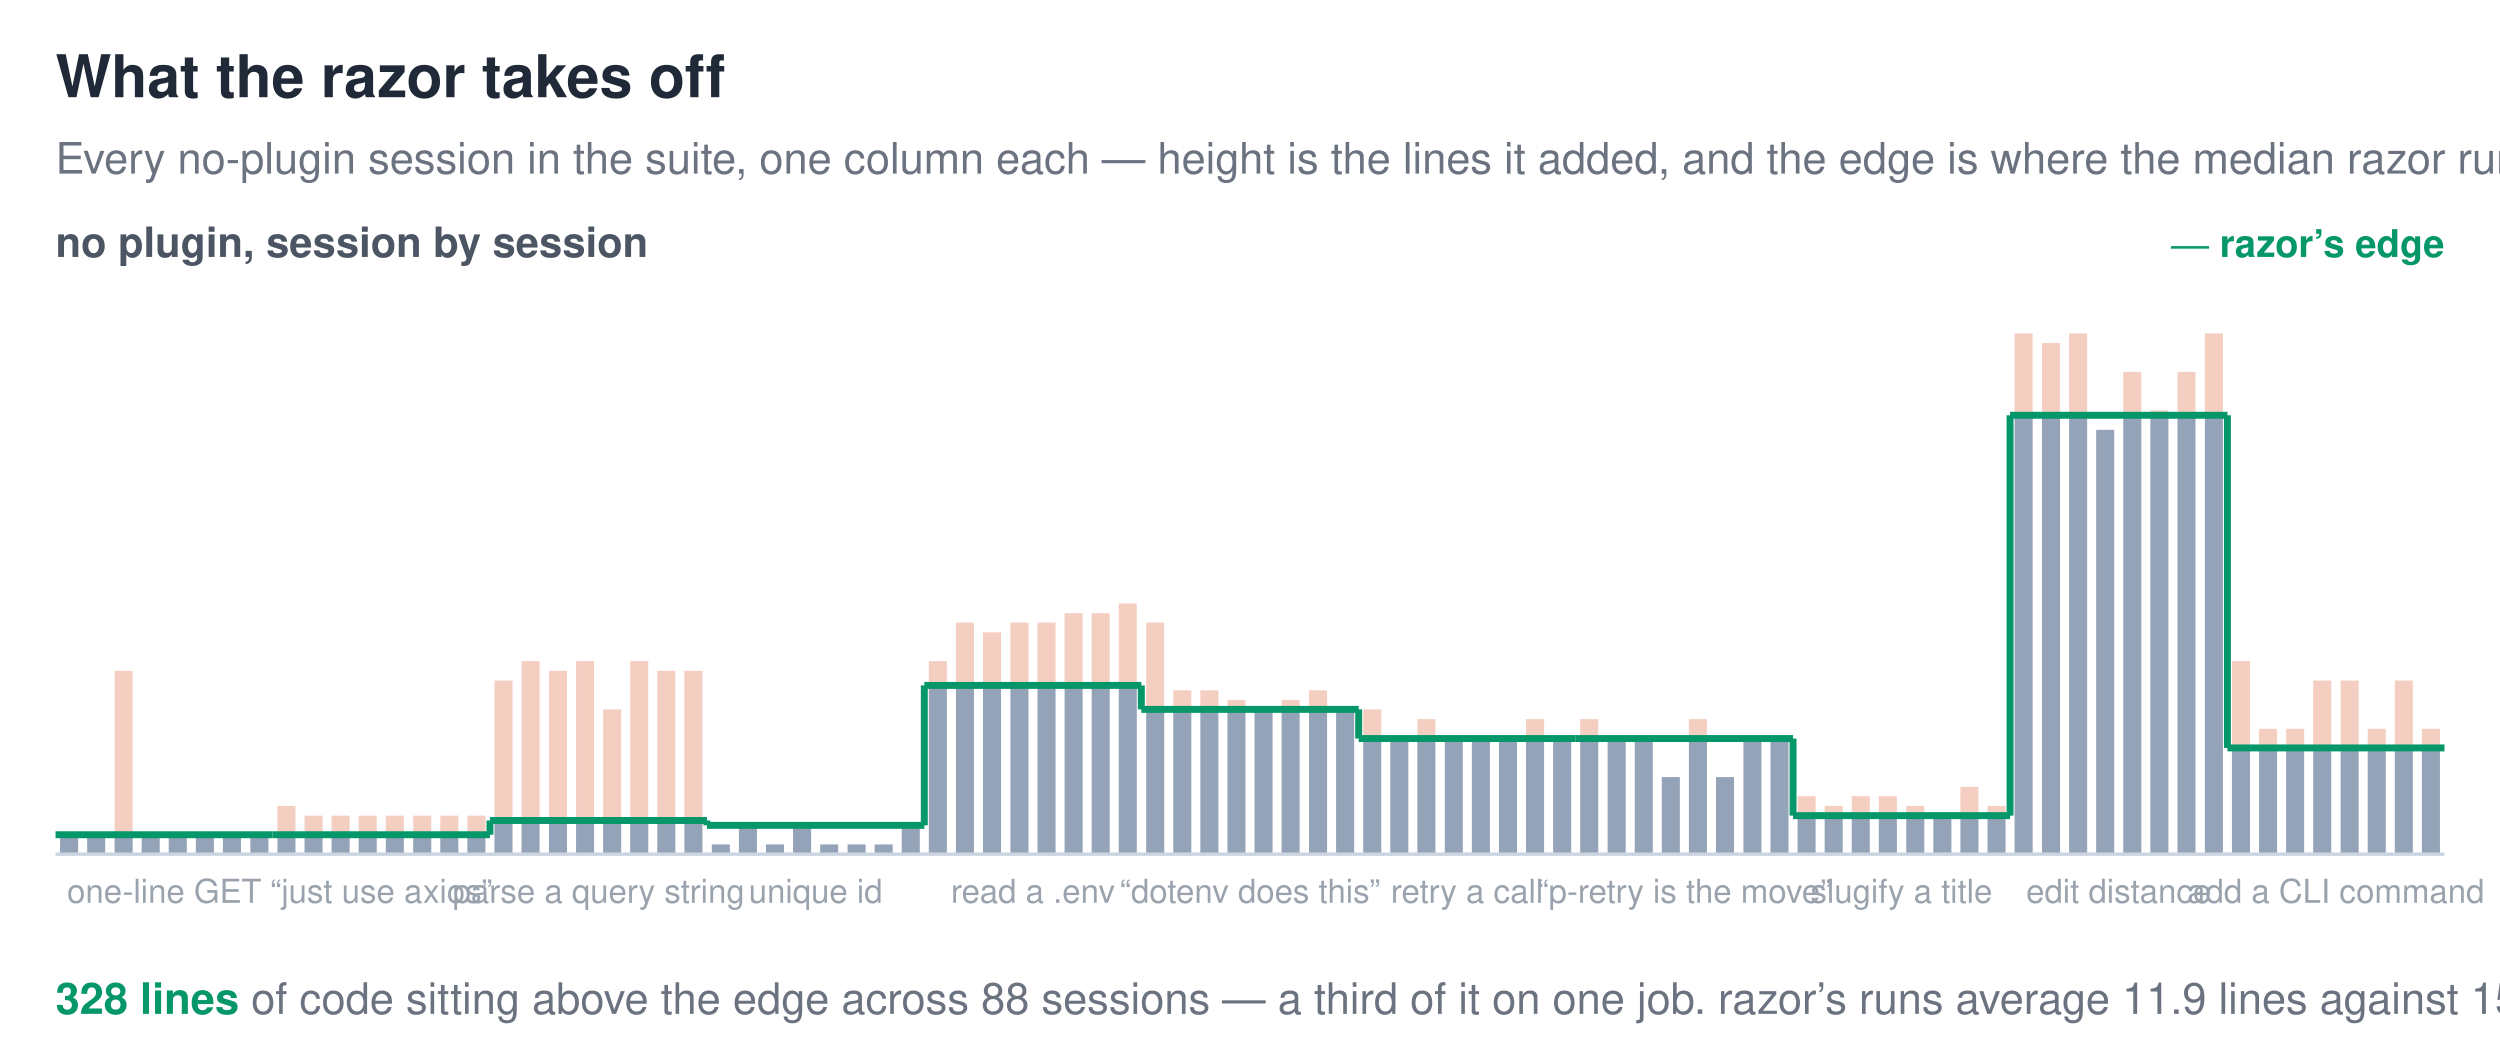
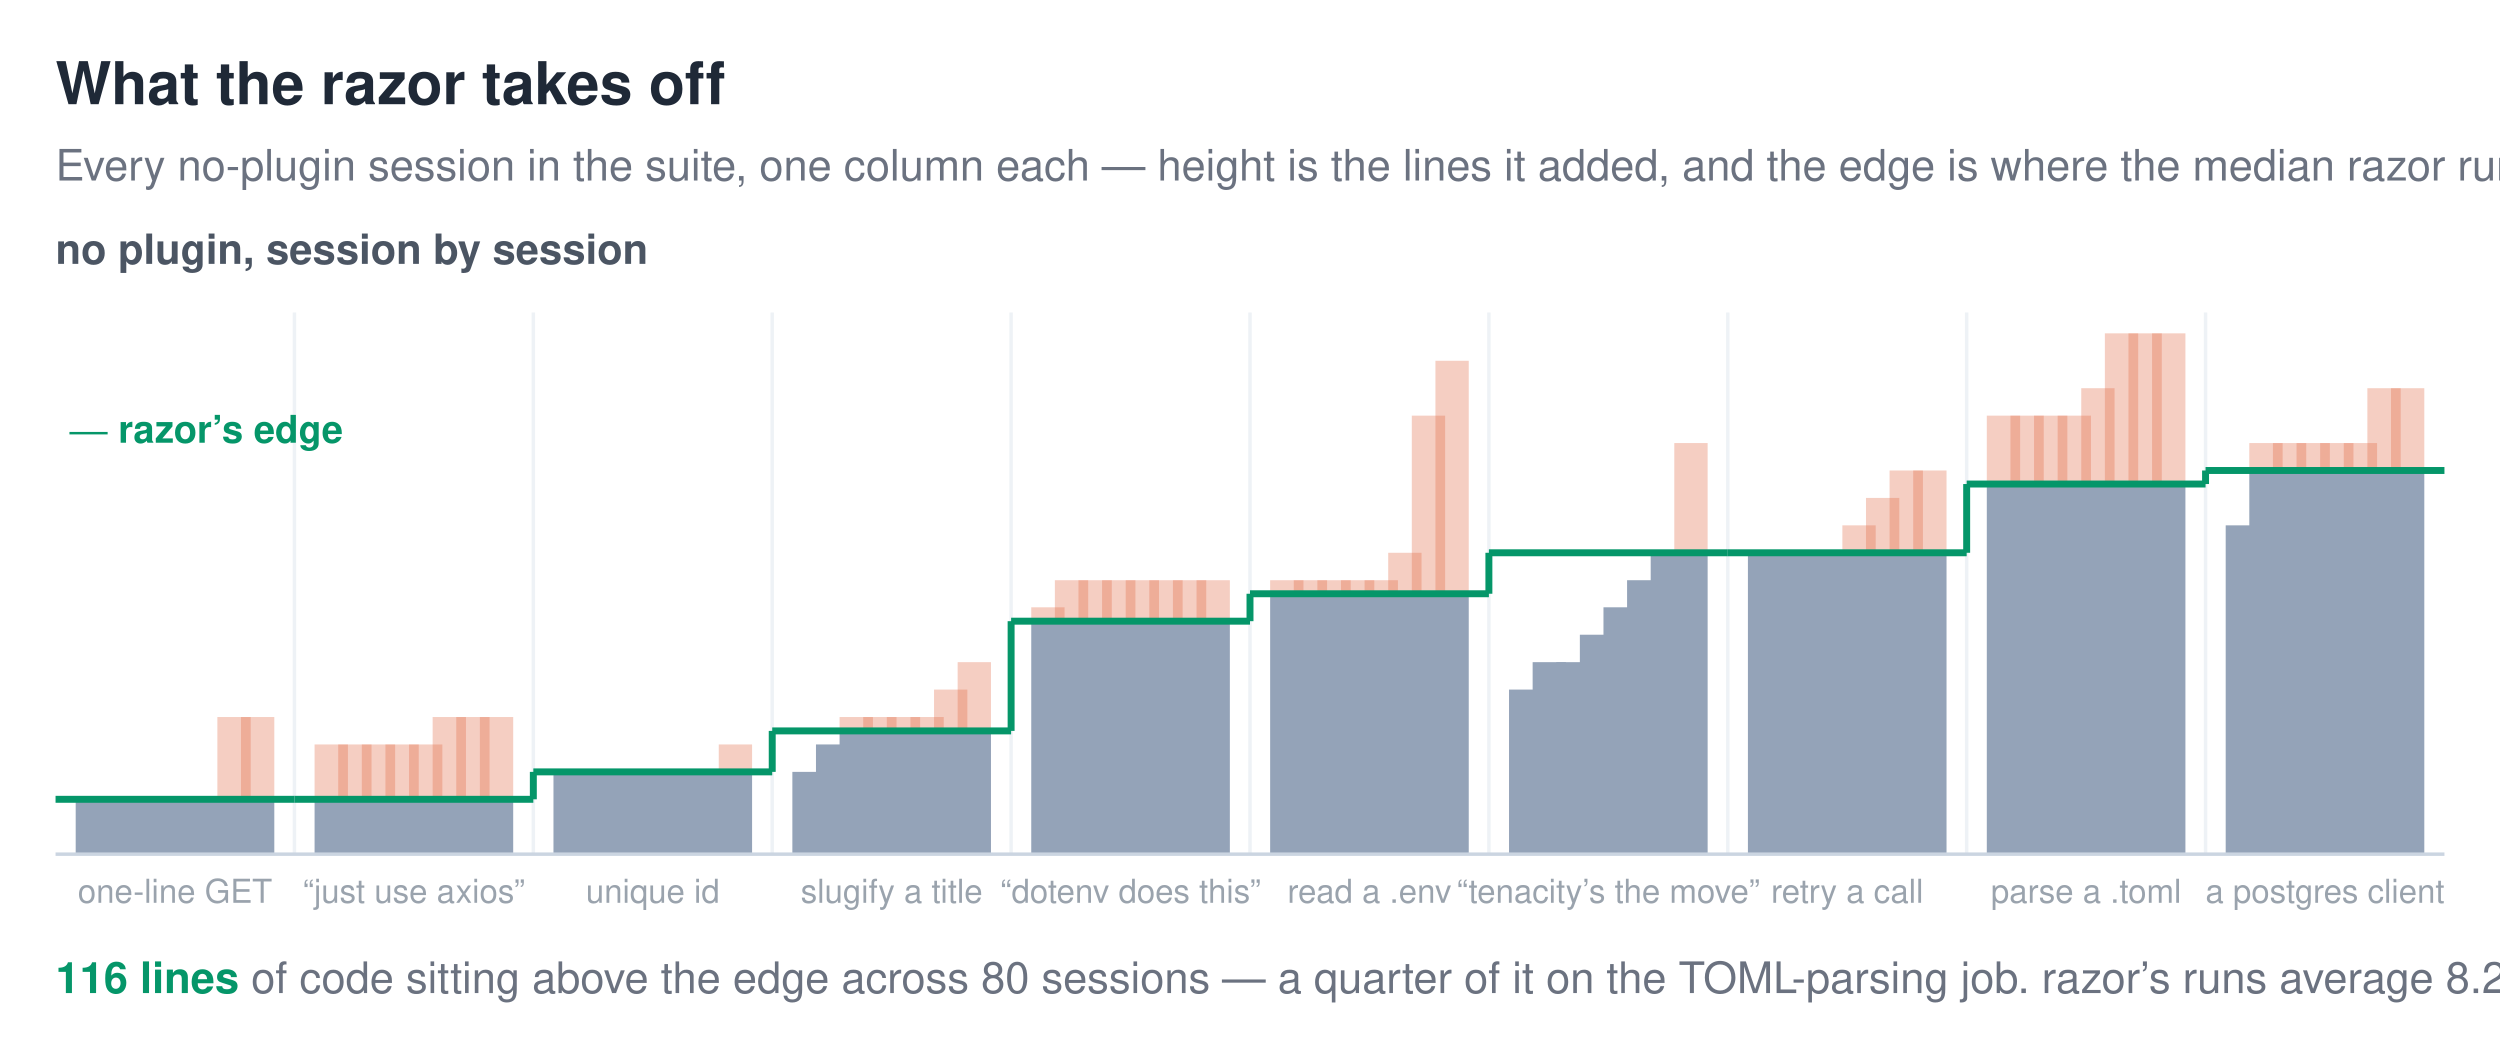
<svg xmlns="http://www.w3.org/2000/svg" viewBox="0 0 720 300" font-family="-apple-system,BlinkMacSystemFont,Segoe UI,Helvetica,Arial,sans-serif">
  <style>
    .title{fill:#1f2937;font-size:17px;font-weight:700}
    .sub{fill:#6b7280;font-size:12.5px}
    .foot{fill:#6b7280;font-size:12.5px}.em{fill:#059669;font-weight:700}
    .task{fill:#9aa3ad;font-size:9.5px}
    .div{stroke:#eef2f6;stroke-width:1}
    @media (prefers-color-scheme:dark){
      .title{fill:#e6edf3}.sub{fill:#9198a1}.foot{fill:#9198a1}.em{fill:#3fb950}
      .task{fill:#6e7681}.div{stroke:#21262d}
    }
    .lab{fill:#4b5563;font-size:12px;font-weight:600}
    .keep{fill:#94a3b8}.cut{fill:#e0653f;opacity:.32}
    .edge{stroke:#059669;stroke-width:2}
    .edgel{fill:#059669;font-size:11px;font-weight:700}
    .base{stroke:#cbd5e1;stroke-width:1}
    @media (prefers-color-scheme:dark){
      .lab{fill:#b0b8c0}.keep{fill:#768390}.cut{fill:#e0653f;opacity:.4}
-       .edge{stroke:#3fb950}.edgel{fill:#3fb950}.base{stroke:#444c56}
+       .edge{stroke:#3fb950}.edgel{fill:#3fb950}.base{stroke:#30363d}
    }
  </style>
-   <text x="16" y="28" class="title">What the razor takes off</text>
-   <text x="16" y="50" class="sub">Every no-plugin session in the suite, one column each — height is the lines it added, and the edge is where the median razor run lands on that same job</text>
-   <text x="16" y="74" class="lab">no plugin, session by session</text>
-   <rect x="17.3" y="240.4" width="5.2" height="5.6" class="keep" />
-   <rect x="25.1" y="240.4" width="5.2" height="5.6" class="keep" />
-   <rect x="33.0" y="240.4" width="5.2" height="5.6" class="keep" />
-   <rect x="33.0" y="193.2" width="5.2" height="47.2" class="cut" />
-   <rect x="40.8" y="240.4" width="5.2" height="5.6" class="keep" />
-   <rect x="48.6" y="240.4" width="5.2" height="5.6" class="keep" />
-   <rect x="56.4" y="240.4" width="5.2" height="5.6" class="keep" />
-   <rect x="64.2" y="240.4" width="5.2" height="5.6" class="keep" />
-   <rect x="72.1" y="240.4" width="5.2" height="5.6" class="keep" />
-   <rect x="79.9" y="240.4" width="5.2" height="5.6" class="keep" />
-   <rect x="79.9" y="232.1" width="5.2" height="8.3" class="cut" />
-   <rect x="87.7" y="240.4" width="5.2" height="5.6" class="keep" />
-   <rect x="87.7" y="234.9" width="5.2" height="5.6" class="cut" />
-   <rect x="95.5" y="240.4" width="5.2" height="5.6" class="keep" />
-   <rect x="95.5" y="234.9" width="5.2" height="5.6" class="cut" />
-   <rect x="103.3" y="240.4" width="5.2" height="5.6" class="keep" />
-   <rect x="103.3" y="234.9" width="5.2" height="5.6" class="cut" />
-   <rect x="111.1" y="240.4" width="5.2" height="5.6" class="keep" />
-   <rect x="111.1" y="234.9" width="5.2" height="5.6" class="cut" />
-   <rect x="119.0" y="240.4" width="5.2" height="5.6" class="keep" />
-   <rect x="119.0" y="234.9" width="5.2" height="5.6" class="cut" />
-   <rect x="126.8" y="240.4" width="5.2" height="5.6" class="keep" />
-   <rect x="126.8" y="234.9" width="5.2" height="5.6" class="cut" />
-   <rect x="134.6" y="240.4" width="5.2" height="5.6" class="keep" />
-   <rect x="134.6" y="234.9" width="5.2" height="5.6" class="cut" />
-   <rect x="142.4" y="236.3" width="5.2" height="9.7" class="keep" />
-   <rect x="142.4" y="196.0" width="5.2" height="40.3" class="cut" />
-   <rect x="150.2" y="236.3" width="5.2" height="9.7" class="keep" />
-   <rect x="150.2" y="190.4" width="5.2" height="45.8" class="cut" />
-   <rect x="158.1" y="236.3" width="5.2" height="9.7" class="keep" />
-   <rect x="158.1" y="193.2" width="5.2" height="43.1" class="cut" />
-   <rect x="165.9" y="236.3" width="5.2" height="9.7" class="keep" />
-   <rect x="165.9" y="190.4" width="5.2" height="45.8" class="cut" />
-   <rect x="173.7" y="236.3" width="5.2" height="9.7" class="keep" />
-   <rect x="173.7" y="204.3" width="5.2" height="31.9" class="cut" />
-   <rect x="181.5" y="236.3" width="5.2" height="9.7" class="keep" />
-   <rect x="181.5" y="190.4" width="5.2" height="45.8" class="cut" />
-   <rect x="189.3" y="236.3" width="5.2" height="9.7" class="keep" />
-   <rect x="189.3" y="193.2" width="5.2" height="43.1" class="cut" />
-   <rect x="197.1" y="236.3" width="5.2" height="9.7" class="keep" />
-   <rect x="197.1" y="193.2" width="5.2" height="43.1" class="cut" />
-   <rect x="205.0" y="243.2" width="5.2" height="2.8" class="keep" />
-   <rect x="212.8" y="237.7" width="5.2" height="8.3" class="keep" />
-   <rect x="220.6" y="243.2" width="5.2" height="2.8" class="keep" />
-   <rect x="228.4" y="237.7" width="5.2" height="8.3" class="keep" />
-   <rect x="236.2" y="243.2" width="5.2" height="2.8" class="keep" />
-   <rect x="244.1" y="243.2" width="5.2" height="2.8" class="keep" />
-   <rect x="251.9" y="243.2" width="5.2" height="2.8" class="keep" />
-   <rect x="259.7" y="237.7" width="5.2" height="8.3" class="keep" />
-   <rect x="267.5" y="197.4" width="5.2" height="48.6" class="keep" />
-   <rect x="267.5" y="190.4" width="5.2" height="6.9" class="cut" />
-   <rect x="275.3" y="197.4" width="5.2" height="48.6" class="keep" />
-   <rect x="275.3" y="179.3" width="5.2" height="18.1" class="cut" />
-   <rect x="283.1" y="197.4" width="5.2" height="48.6" class="keep" />
-   <rect x="283.1" y="182.1" width="5.2" height="15.3" class="cut" />
-   <rect x="291.0" y="197.4" width="5.2" height="48.6" class="keep" />
-   <rect x="291.0" y="179.3" width="5.2" height="18.1" class="cut" />
-   <rect x="298.8" y="197.4" width="5.2" height="48.6" class="keep" />
-   <rect x="298.8" y="179.3" width="5.2" height="18.1" class="cut" />
-   <rect x="306.6" y="197.4" width="5.2" height="48.6" class="keep" />
-   <rect x="306.6" y="176.6" width="5.2" height="20.8" class="cut" />
-   <rect x="314.4" y="197.4" width="5.2" height="48.6" class="keep" />
-   <rect x="314.4" y="176.6" width="5.2" height="20.8" class="cut" />
-   <rect x="322.2" y="197.4" width="5.2" height="48.6" class="keep" />
-   <rect x="322.2" y="173.8" width="5.2" height="23.6" class="cut" />
-   <rect x="330.1" y="204.3" width="5.2" height="41.7" class="keep" />
-   <rect x="330.1" y="179.3" width="5.2" height="25.0" class="cut" />
-   <rect x="337.9" y="204.3" width="5.2" height="41.7" class="keep" />
-   <rect x="337.9" y="198.8" width="5.2" height="5.6" class="cut" />
-   <rect x="345.7" y="204.3" width="5.2" height="41.7" class="keep" />
-   <rect x="345.7" y="198.8" width="5.2" height="5.6" class="cut" />
-   <rect x="353.5" y="204.3" width="5.2" height="41.7" class="keep" />
-   <rect x="353.5" y="201.6" width="5.2" height="2.8" class="cut" />
-   <rect x="361.3" y="204.3" width="5.2" height="41.7" class="keep" />
-   <rect x="369.1" y="204.3" width="5.2" height="41.7" class="keep" />
-   <rect x="369.1" y="201.6" width="5.2" height="2.8" class="cut" />
-   <rect x="377.0" y="204.3" width="5.2" height="41.7" class="keep" />
-   <rect x="377.0" y="198.8" width="5.2" height="5.6" class="cut" />
-   <rect x="384.8" y="204.3" width="5.2" height="41.7" class="keep" />
-   <rect x="392.6" y="212.7" width="5.2" height="33.3" class="keep" />
-   <rect x="392.6" y="204.3" width="5.2" height="8.3" class="cut" />
-   <rect x="400.4" y="212.7" width="5.2" height="33.3" class="keep" />
-   <rect x="408.2" y="212.7" width="5.2" height="33.3" class="keep" />
-   <rect x="408.2" y="207.1" width="5.2" height="5.6" class="cut" />
-   <rect x="416.1" y="212.7" width="5.2" height="33.3" class="keep" />
-   <rect x="423.9" y="212.7" width="5.2" height="33.3" class="keep" />
-   <rect x="431.7" y="212.7" width="5.2" height="33.3" class="keep" />
-   <rect x="439.5" y="212.7" width="5.2" height="33.3" class="keep" />
-   <rect x="439.5" y="207.1" width="5.2" height="5.6" class="cut" />
-   <rect x="447.3" y="212.7" width="5.2" height="33.3" class="keep" />
-   <rect x="455.1" y="212.7" width="5.2" height="33.3" class="keep" />
-   <rect x="455.1" y="207.1" width="5.2" height="5.6" class="cut" />
-   <rect x="463.0" y="212.7" width="5.2" height="33.3" class="keep" />
-   <rect x="470.8" y="212.7" width="5.2" height="33.3" class="keep" />
-   <rect x="478.6" y="223.8" width="5.2" height="22.2" class="keep" />
-   <rect x="486.4" y="212.7" width="5.2" height="33.3" class="keep" />
-   <rect x="486.4" y="207.1" width="5.2" height="5.6" class="cut" />
-   <rect x="494.2" y="223.8" width="5.2" height="22.2" class="keep" />
-   <rect x="502.1" y="212.7" width="5.2" height="33.3" class="keep" />
-   <rect x="509.9" y="212.7" width="5.2" height="33.3" class="keep" />
-   <rect x="517.7" y="234.9" width="5.2" height="11.1" class="keep" />
-   <rect x="517.7" y="229.3" width="5.2" height="5.6" class="cut" />
-   <rect x="525.5" y="234.9" width="5.2" height="11.1" class="keep" />
-   <rect x="525.5" y="232.1" width="5.2" height="2.8" class="cut" />
-   <rect x="533.3" y="234.9" width="5.2" height="11.1" class="keep" />
-   <rect x="533.3" y="229.3" width="5.2" height="5.6" class="cut" />
-   <rect x="541.1" y="234.9" width="5.2" height="11.1" class="keep" />
-   <rect x="541.1" y="229.3" width="5.2" height="5.6" class="cut" />
-   <rect x="549.0" y="234.9" width="5.2" height="11.1" class="keep" />
-   <rect x="549.0" y="232.1" width="5.2" height="2.8" class="cut" />
-   <rect x="556.8" y="234.9" width="5.2" height="11.1" class="keep" />
-   <rect x="564.6" y="234.9" width="5.2" height="11.1" class="keep" />
-   <rect x="564.6" y="226.6" width="5.2" height="8.3" class="cut" />
-   <rect x="572.4" y="234.9" width="5.2" height="11.1" class="keep" />
-   <rect x="572.4" y="232.1" width="5.2" height="2.8" class="cut" />
-   <rect x="580.2" y="119.6" width="5.2" height="126.4" class="keep" />
-   <rect x="580.2" y="96.0" width="5.2" height="23.6" class="cut" />
-   <rect x="588.1" y="119.6" width="5.2" height="126.4" class="keep" />
-   <rect x="588.1" y="98.8" width="5.2" height="20.8" class="cut" />
-   <rect x="595.9" y="119.6" width="5.2" height="126.4" class="keep" />
-   <rect x="595.9" y="96.0" width="5.2" height="23.6" class="cut" />
-   <rect x="603.7" y="123.8" width="5.2" height="122.2" class="keep" />
-   <rect x="611.5" y="119.6" width="5.2" height="126.4" class="keep" />
-   <rect x="611.5" y="107.1" width="5.2" height="12.5" class="cut" />
-   <rect x="619.3" y="119.6" width="5.2" height="126.4" class="keep" />
-   <rect x="619.3" y="118.2" width="5.2" height="1.4" class="cut" />
-   <rect x="627.1" y="119.6" width="5.2" height="126.4" class="keep" />
-   <rect x="627.1" y="107.1" width="5.2" height="12.5" class="cut" />
-   <rect x="635.0" y="119.6" width="5.2" height="126.4" class="keep" />
-   <rect x="635.0" y="96.0" width="5.2" height="23.6" class="cut" />
-   <rect x="642.8" y="215.4" width="5.2" height="30.6" class="keep" />
-   <rect x="642.8" y="190.4" width="5.2" height="25.0" class="cut" />
-   <rect x="650.6" y="215.4" width="5.2" height="30.6" class="keep" />
-   <rect x="650.6" y="209.9" width="5.2" height="5.6" class="cut" />
-   <rect x="658.4" y="215.4" width="5.2" height="30.6" class="keep" />
-   <rect x="658.4" y="209.9" width="5.2" height="5.6" class="cut" />
-   <rect x="666.2" y="215.4" width="5.2" height="30.6" class="keep" />
-   <rect x="666.2" y="196.0" width="5.2" height="19.4" class="cut" />
-   <rect x="674.1" y="215.4" width="5.2" height="30.6" class="keep" />
-   <rect x="674.1" y="196.0" width="5.2" height="19.4" class="cut" />
-   <rect x="681.9" y="215.4" width="5.2" height="30.6" class="keep" />
-   <rect x="681.9" y="209.9" width="5.2" height="5.6" class="cut" />
-   <rect x="689.7" y="215.4" width="5.2" height="30.6" class="keep" />
-   <rect x="689.7" y="196.0" width="5.2" height="19.4" class="cut" />
-   <rect x="697.5" y="215.4" width="5.2" height="30.6" class="keep" />
-   <rect x="697.5" y="209.9" width="5.2" height="5.6" class="cut" />
-   <line x1="16.0" y1="240.4" x2="78.5" y2="240.4" class="edge" />
-   <line x1="78.5" y1="240.4" x2="78.5" y2="240.4" class="edge" />
-   <line x1="78.5" y1="240.4" x2="141.1" y2="240.4" class="edge" />
-   <line x1="141.1" y1="240.4" x2="141.1" y2="236.3" class="edge" />
-   <line x1="141.1" y1="236.3" x2="203.6" y2="236.3" class="edge" />
-   <line x1="203.6" y1="236.3" x2="203.6" y2="237.7" class="edge" />
-   <line x1="203.6" y1="237.7" x2="266.2" y2="237.7" class="edge" />
-   <line x1="266.2" y1="237.7" x2="266.2" y2="197.4" class="edge" />
-   <line x1="266.2" y1="197.4" x2="328.7" y2="197.4" class="edge" />
-   <line x1="328.7" y1="197.4" x2="328.7" y2="204.3" class="edge" />
-   <line x1="328.7" y1="204.3" x2="391.3" y2="204.3" class="edge" />
-   <line x1="391.3" y1="204.3" x2="391.3" y2="212.7" class="edge" />
-   <line x1="391.3" y1="212.7" x2="453.8" y2="212.7" class="edge" />
-   <line x1="453.8" y1="212.7" x2="453.8" y2="212.7" class="edge" />
-   <line x1="453.8" y1="212.7" x2="516.4" y2="212.7" class="edge" />
-   <line x1="516.4" y1="212.7" x2="516.4" y2="234.9" class="edge" />
-   <line x1="516.4" y1="234.9" x2="578.9" y2="234.9" class="edge" />
-   <line x1="578.9" y1="234.9" x2="578.9" y2="119.6" class="edge" />
-   <line x1="578.9" y1="119.6" x2="641.5" y2="119.6" class="edge" />
-   <line x1="641.5" y1="119.6" x2="641.5" y2="215.4" class="edge" />
-   <line x1="641.5" y1="215.4" x2="704.0" y2="215.4" class="edge" />
-   <line x1="16" y1="246.0" x2="704" y2="246.0" class="base" />
-   <text x="47.3" y="260" class="task" text-anchor="middle">one-line GET</text>
-   <text x="109.8" y="260" class="task" text-anchor="middle">“just use axios”</text>
-   <text x="172.4" y="260" class="task" text-anchor="middle">parse a query string</text>
-   <text x="234.9" y="260" class="task" text-anchor="middle">unique id</text>
-   <text x="297.5" y="260" class="task" text-anchor="middle">read a .env</text>
-   <text x="360.0" y="260" class="task" text-anchor="middle">“dotenv does this”</text>
-   <text x="422.5" y="260" class="task" text-anchor="middle">retry a call</text>
-   <text x="485.1" y="260" class="task" text-anchor="middle">“p-retry is the move”</text>
-   <text x="547.6" y="260" class="task" text-anchor="middle">slugify a title</text>
-   <text x="610.2" y="260" class="task" text-anchor="middle">edit distance</text>
-   <text x="672.7" y="260" class="task" text-anchor="middle">add a CLI command</text>
-   <text x="704" y="74" class="edgel" text-anchor="end">─ razor’s edge</text>
-   <text x="16" y="292" class="foot">
-     <tspan class="em">328 lines</tspan> of code sitting above the edge across 88 sessions — a third of it on one job. razor’s runs average 11.9 lines against 15.1.</text>
+   <text x="16" y="30" class="title">What the razor takes off</text>
+   <text x="16" y="52" class="sub">Every no-plugin session in the suite, one column each — height is the lines it added, and the edge is where the median razor run lands on that same job</text>
+   <text x="16" y="76" class="lab">no plugin, session by session</text>
+   <rect x="21.8" y="230.2" width="9.6" height="15.8" class="keep" />
+   <rect x="28.6" y="230.2" width="9.6" height="15.8" class="keep" />
+   <rect x="35.4" y="230.2" width="9.6" height="15.8" class="keep" />
+   <rect x="42.2" y="230.2" width="9.6" height="15.8" class="keep" />
+   <rect x="49.0" y="230.2" width="9.6" height="15.8" class="keep" />
+   <rect x="55.8" y="230.2" width="9.6" height="15.8" class="keep" />
+   <rect x="62.6" y="230.2" width="9.6" height="15.8" class="keep" />
+   <rect x="62.6" y="206.5" width="9.6" height="23.7" class="cut" />
+   <rect x="69.4" y="230.2" width="9.6" height="15.8" class="keep" />
+   <rect x="69.4" y="206.5" width="9.6" height="23.7" class="cut" />
+   <text x="50.4" y="260.0" class="task" text-anchor="middle">one-line GET</text>
+   <line x1="84.8" y1="90.0" x2="84.8" y2="246.0" class="div" />
+   <rect x="90.6" y="230.2" width="9.6" height="15.8" class="keep" />
+   <rect x="90.6" y="214.4" width="9.6" height="15.8" class="cut" />
+   <rect x="97.4" y="230.2" width="9.6" height="15.8" class="keep" />
+   <rect x="97.4" y="214.4" width="9.6" height="15.8" class="cut" />
+   <rect x="104.2" y="230.2" width="9.6" height="15.8" class="keep" />
+   <rect x="104.2" y="214.4" width="9.6" height="15.8" class="cut" />
+   <rect x="111.0" y="230.2" width="9.6" height="15.8" class="keep" />
+   <rect x="111.0" y="214.4" width="9.6" height="15.8" class="cut" />
+   <rect x="117.8" y="230.2" width="9.6" height="15.8" class="keep" />
+   <rect x="117.8" y="214.4" width="9.6" height="15.8" class="cut" />
+   <rect x="124.6" y="230.2" width="9.6" height="15.8" class="keep" />
+   <rect x="124.6" y="206.5" width="9.6" height="23.7" class="cut" />
+   <rect x="131.4" y="230.2" width="9.6" height="15.8" class="keep" />
+   <rect x="131.4" y="206.5" width="9.6" height="23.7" class="cut" />
+   <rect x="138.2" y="230.2" width="9.6" height="15.8" class="keep" />
+   <rect x="138.2" y="206.5" width="9.6" height="23.7" class="cut" />
+   <text x="119.2" y="260.0" class="task" text-anchor="middle">“just use axios”</text>
+   <line x1="153.6" y1="90.0" x2="153.6" y2="246.0" class="div" />
+   <rect x="159.4" y="222.3" width="9.6" height="23.7" class="keep" />
+   <rect x="166.2" y="222.3" width="9.6" height="23.7" class="keep" />
+   <rect x="173.0" y="222.3" width="9.6" height="23.7" class="keep" />
+   <rect x="179.8" y="222.3" width="9.6" height="23.7" class="keep" />
+   <rect x="186.6" y="222.3" width="9.6" height="23.7" class="keep" />
+   <rect x="193.4" y="222.3" width="9.6" height="23.7" class="keep" />
+   <rect x="200.2" y="222.3" width="9.6" height="23.7" class="keep" />
+   <rect x="207.0" y="222.3" width="9.6" height="23.7" class="keep" />
+   <rect x="207.0" y="214.4" width="9.6" height="7.9" class="cut" />
+   <text x="188.0" y="260.0" class="task" text-anchor="middle">unique id</text>
+   <line x1="222.4" y1="90.0" x2="222.4" y2="246.0" class="div" />
+   <rect x="228.2" y="222.3" width="9.6" height="23.7" class="keep" />
+   <rect x="235.0" y="214.4" width="9.6" height="31.6" class="keep" />
+   <rect x="241.8" y="210.5" width="9.6" height="35.5" class="keep" />
+   <rect x="241.8" y="206.5" width="9.6" height="3.9" class="cut" />
+   <rect x="248.6" y="210.5" width="9.6" height="35.5" class="keep" />
+   <rect x="248.6" y="206.5" width="9.6" height="3.9" class="cut" />
+   <rect x="255.4" y="210.5" width="9.6" height="35.5" class="keep" />
+   <rect x="255.4" y="206.5" width="9.6" height="3.9" class="cut" />
+   <rect x="262.2" y="210.5" width="9.6" height="35.5" class="keep" />
+   <rect x="262.2" y="206.5" width="9.6" height="3.9" class="cut" />
+   <rect x="269.0" y="210.5" width="9.6" height="35.5" class="keep" />
+   <rect x="269.0" y="198.6" width="9.6" height="11.8" class="cut" />
+   <rect x="275.8" y="210.5" width="9.6" height="35.5" class="keep" />
+   <rect x="275.8" y="190.7" width="9.6" height="19.7" class="cut" />
+   <text x="256.8" y="260.0" class="task" text-anchor="middle">slugify a title</text>
+   <line x1="291.2" y1="90.0" x2="291.2" y2="246.0" class="div" />
+   <rect x="297.0" y="178.9" width="9.6" height="67.1" class="keep" />
+   <rect x="297.0" y="174.9" width="9.6" height="3.9" class="cut" />
+   <rect x="303.8" y="178.9" width="9.6" height="67.1" class="keep" />
+   <rect x="303.8" y="167.1" width="9.6" height="11.8" class="cut" />
+   <rect x="310.6" y="178.9" width="9.6" height="67.1" class="keep" />
+   <rect x="310.6" y="167.1" width="9.6" height="11.8" class="cut" />
+   <rect x="317.4" y="178.9" width="9.6" height="67.1" class="keep" />
+   <rect x="317.4" y="167.1" width="9.6" height="11.8" class="cut" />
+   <rect x="324.2" y="178.9" width="9.6" height="67.1" class="keep" />
+   <rect x="324.2" y="167.1" width="9.6" height="11.8" class="cut" />
+   <rect x="331.0" y="178.9" width="9.6" height="67.1" class="keep" />
+   <rect x="331.0" y="167.1" width="9.6" height="11.8" class="cut" />
+   <rect x="337.8" y="178.9" width="9.6" height="67.1" class="keep" />
+   <rect x="337.8" y="167.1" width="9.6" height="11.8" class="cut" />
+   <rect x="344.6" y="178.9" width="9.6" height="67.1" class="keep" />
+   <rect x="344.6" y="167.1" width="9.6" height="11.8" class="cut" />
+   <text x="325.6" y="260.0" class="task" text-anchor="middle">“dotenv does this”</text>
+   <line x1="360.0" y1="90.0" x2="360.0" y2="246.0" class="div" />
+   <rect x="365.8" y="171.0" width="9.6" height="75.0" class="keep" />
+   <rect x="365.8" y="167.1" width="9.6" height="3.9" class="cut" />
+   <rect x="372.6" y="171.0" width="9.6" height="75.0" class="keep" />
+   <rect x="372.6" y="167.1" width="9.6" height="3.9" class="cut" />
+   <rect x="379.4" y="171.0" width="9.6" height="75.0" class="keep" />
+   <rect x="379.4" y="167.1" width="9.6" height="3.9" class="cut" />
+   <rect x="386.2" y="171.0" width="9.6" height="75.0" class="keep" />
+   <rect x="386.2" y="167.1" width="9.6" height="3.9" class="cut" />
+   <rect x="393.0" y="171.0" width="9.6" height="75.0" class="keep" />
+   <rect x="393.0" y="167.1" width="9.6" height="3.9" class="cut" />
+   <rect x="399.8" y="171.0" width="9.6" height="75.0" class="keep" />
+   <rect x="399.8" y="159.2" width="9.6" height="11.8" class="cut" />
+   <rect x="406.6" y="171.0" width="9.6" height="75.0" class="keep" />
+   <rect x="406.6" y="119.7" width="9.6" height="51.3" class="cut" />
+   <rect x="413.4" y="171.0" width="9.6" height="75.0" class="keep" />
+   <rect x="413.4" y="103.9" width="9.6" height="67.1" class="cut" />
+   <text x="394.4" y="260.0" class="task" text-anchor="middle">read a .env</text>
+   <line x1="428.8" y1="90.0" x2="428.8" y2="246.0" class="div" />
+   <rect x="434.6" y="198.6" width="9.6" height="47.4" class="keep" />
+   <rect x="441.4" y="190.7" width="9.6" height="55.3" class="keep" />
+   <rect x="448.2" y="190.7" width="9.6" height="55.3" class="keep" />
+   <rect x="455.0" y="182.8" width="9.6" height="63.2" class="keep" />
+   <rect x="461.8" y="174.9" width="9.6" height="71.1" class="keep" />
+   <rect x="468.6" y="167.1" width="9.6" height="78.9" class="keep" />
+   <rect x="475.4" y="159.2" width="9.6" height="86.8" class="keep" />
+   <rect x="482.2" y="159.2" width="9.6" height="86.8" class="keep" />
+   <rect x="482.2" y="127.6" width="9.6" height="31.6" class="cut" />
+   <text x="463.2" y="260.0" class="task" text-anchor="middle">“tenacity’s the move”</text>
+   <line x1="497.6" y1="90.0" x2="497.6" y2="246.0" class="div" />
+   <rect x="503.4" y="159.2" width="9.6" height="86.8" class="keep" />
+   <rect x="510.2" y="159.2" width="9.6" height="86.8" class="keep" />
+   <rect x="517.0" y="159.2" width="9.6" height="86.8" class="keep" />
+   <rect x="523.8" y="159.2" width="9.6" height="86.8" class="keep" />
+   <rect x="530.6" y="159.2" width="9.6" height="86.8" class="keep" />
+   <rect x="530.6" y="151.3" width="9.6" height="7.9" class="cut" />
+   <rect x="537.4" y="159.2" width="9.6" height="86.8" class="keep" />
+   <rect x="537.4" y="143.4" width="9.6" height="15.8" class="cut" />
+   <rect x="544.2" y="159.2" width="9.6" height="86.8" class="keep" />
+   <rect x="544.2" y="135.5" width="9.6" height="23.7" class="cut" />
+   <rect x="551.0" y="159.2" width="9.6" height="86.8" class="keep" />
+   <rect x="551.0" y="135.5" width="9.6" height="23.7" class="cut" />
+   <text x="532.0" y="260.0" class="task" text-anchor="middle">retry a call</text>
+   <line x1="566.4" y1="90.0" x2="566.4" y2="246.0" class="div" />
+   <rect x="572.2" y="139.4" width="9.6" height="106.6" class="keep" />
+   <rect x="572.2" y="119.7" width="9.6" height="19.7" class="cut" />
+   <rect x="579.0" y="139.4" width="9.6" height="106.6" class="keep" />
+   <rect x="579.0" y="119.7" width="9.6" height="19.7" class="cut" />
+   <rect x="585.8" y="139.4" width="9.6" height="106.6" class="keep" />
+   <rect x="585.8" y="119.7" width="9.6" height="19.7" class="cut" />
+   <rect x="592.6" y="139.4" width="9.6" height="106.6" class="keep" />
+   <rect x="592.6" y="119.7" width="9.6" height="19.7" class="cut" />
+   <rect x="599.4" y="139.4" width="9.6" height="106.6" class="keep" />
+   <rect x="599.4" y="111.8" width="9.6" height="27.6" class="cut" />
+   <rect x="606.2" y="139.4" width="9.6" height="106.6" class="keep" />
+   <rect x="606.2" y="96.0" width="9.6" height="43.4" class="cut" />
+   <rect x="613.0" y="139.4" width="9.6" height="106.6" class="keep" />
+   <rect x="613.0" y="96.0" width="9.6" height="43.4" class="cut" />
+   <rect x="619.8" y="139.4" width="9.6" height="106.6" class="keep" />
+   <rect x="619.8" y="96.0" width="9.6" height="43.4" class="cut" />
+   <text x="600.8" y="260.0" class="task" text-anchor="middle">parse a .toml</text>
+   <line x1="635.2" y1="90.0" x2="635.2" y2="246.0" class="div" />
+   <rect x="641.0" y="151.3" width="9.6" height="94.7" class="keep" />
+   <rect x="647.8" y="135.5" width="9.6" height="110.5" class="keep" />
+   <rect x="647.8" y="127.6" width="9.6" height="7.9" class="cut" />
+   <rect x="654.6" y="135.5" width="9.6" height="110.5" class="keep" />
+   <rect x="654.6" y="127.6" width="9.6" height="7.9" class="cut" />
+   <rect x="661.4" y="135.5" width="9.6" height="110.5" class="keep" />
+   <rect x="661.4" y="127.6" width="9.6" height="7.9" class="cut" />
+   <rect x="668.2" y="135.5" width="9.6" height="110.5" class="keep" />
+   <rect x="668.2" y="127.6" width="9.6" height="7.9" class="cut" />
+   <rect x="675.0" y="135.5" width="9.6" height="110.5" class="keep" />
+   <rect x="675.0" y="127.6" width="9.6" height="7.9" class="cut" />
+   <rect x="681.8" y="135.5" width="9.6" height="110.5" class="keep" />
+   <rect x="681.8" y="111.8" width="9.6" height="23.7" class="cut" />
+   <rect x="688.6" y="135.5" width="9.6" height="110.5" class="keep" />
+   <rect x="688.6" y="111.8" width="9.6" height="23.7" class="cut" />
+   <text x="669.6" y="260.0" class="task" text-anchor="middle">a postgres client</text>
+   <line x1="16.0" y1="230.2" x2="84.8" y2="230.2" class="edge" />
+   <line x1="84.8" y1="230.2" x2="84.8" y2="230.2" class="edge" />
+   <line x1="84.8" y1="230.2" x2="153.6" y2="230.2" class="edge" />
+   <line x1="153.6" y1="230.2" x2="153.6" y2="222.3" class="edge" />
+   <line x1="153.6" y1="222.3" x2="222.4" y2="222.3" class="edge" />
+   <line x1="222.4" y1="222.3" x2="222.4" y2="210.5" class="edge" />
+   <line x1="222.4" y1="210.5" x2="291.2" y2="210.5" class="edge" />
+   <line x1="291.2" y1="210.5" x2="291.2" y2="178.9" class="edge" />
+   <line x1="291.2" y1="178.9" x2="360.0" y2="178.9" class="edge" />
+   <line x1="360.0" y1="178.9" x2="360.0" y2="171.0" class="edge" />
+   <line x1="360.0" y1="171.0" x2="428.8" y2="171.0" class="edge" />
+   <line x1="428.8" y1="171.0" x2="428.8" y2="159.2" class="edge" />
+   <line x1="428.8" y1="159.2" x2="497.6" y2="159.2" class="edge" />
+   <line x1="497.6" y1="159.2" x2="497.6" y2="159.2" class="edge" />
+   <line x1="497.6" y1="159.2" x2="566.4" y2="159.2" class="edge" />
+   <line x1="566.4" y1="159.2" x2="566.4" y2="139.4" class="edge" />
+   <line x1="566.4" y1="139.4" x2="635.2" y2="139.4" class="edge" />
+   <line x1="635.2" y1="139.4" x2="635.2" y2="135.5" class="edge" />
+   <line x1="635.2" y1="135.5" x2="704.0" y2="135.5" class="edge" />
+   <line x1="16.0" y1="246.0" x2="704.0" y2="246.0" class="base" />
+   <text x="20.0" y="127.5" class="edgel">─ razor’s edge</text>
+   <text x="16" y="286" class="foot">
+     <tspan class="em">116 lines</tspan> of code sitting above the edge across 80 sessions — a quarter of it on the TOML-parsing job. razor’s runs average 8.2 lines against 9.1.</text>
</svg>
